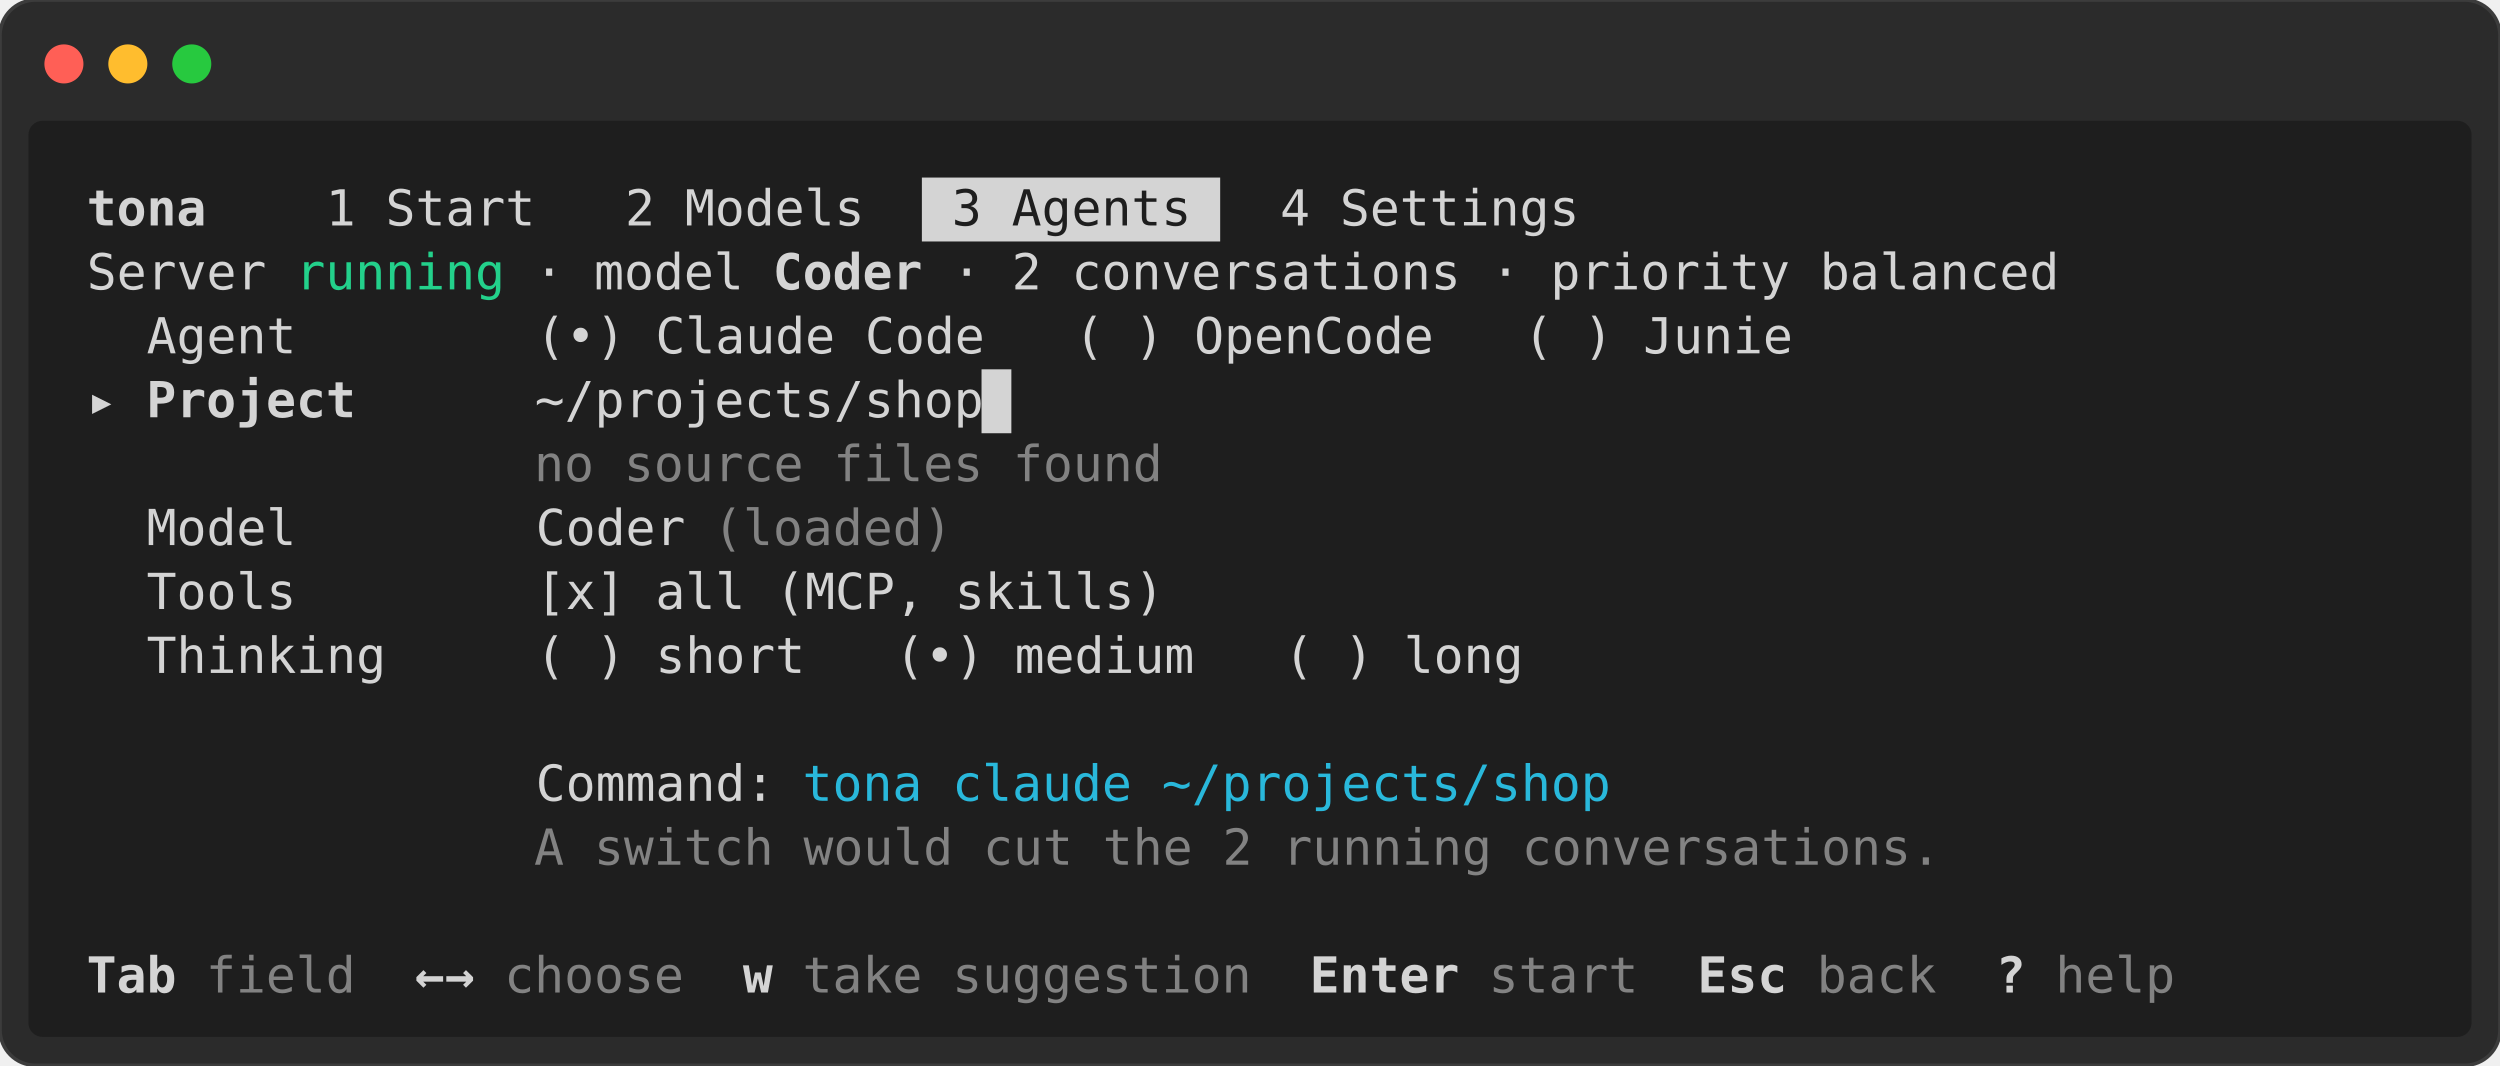
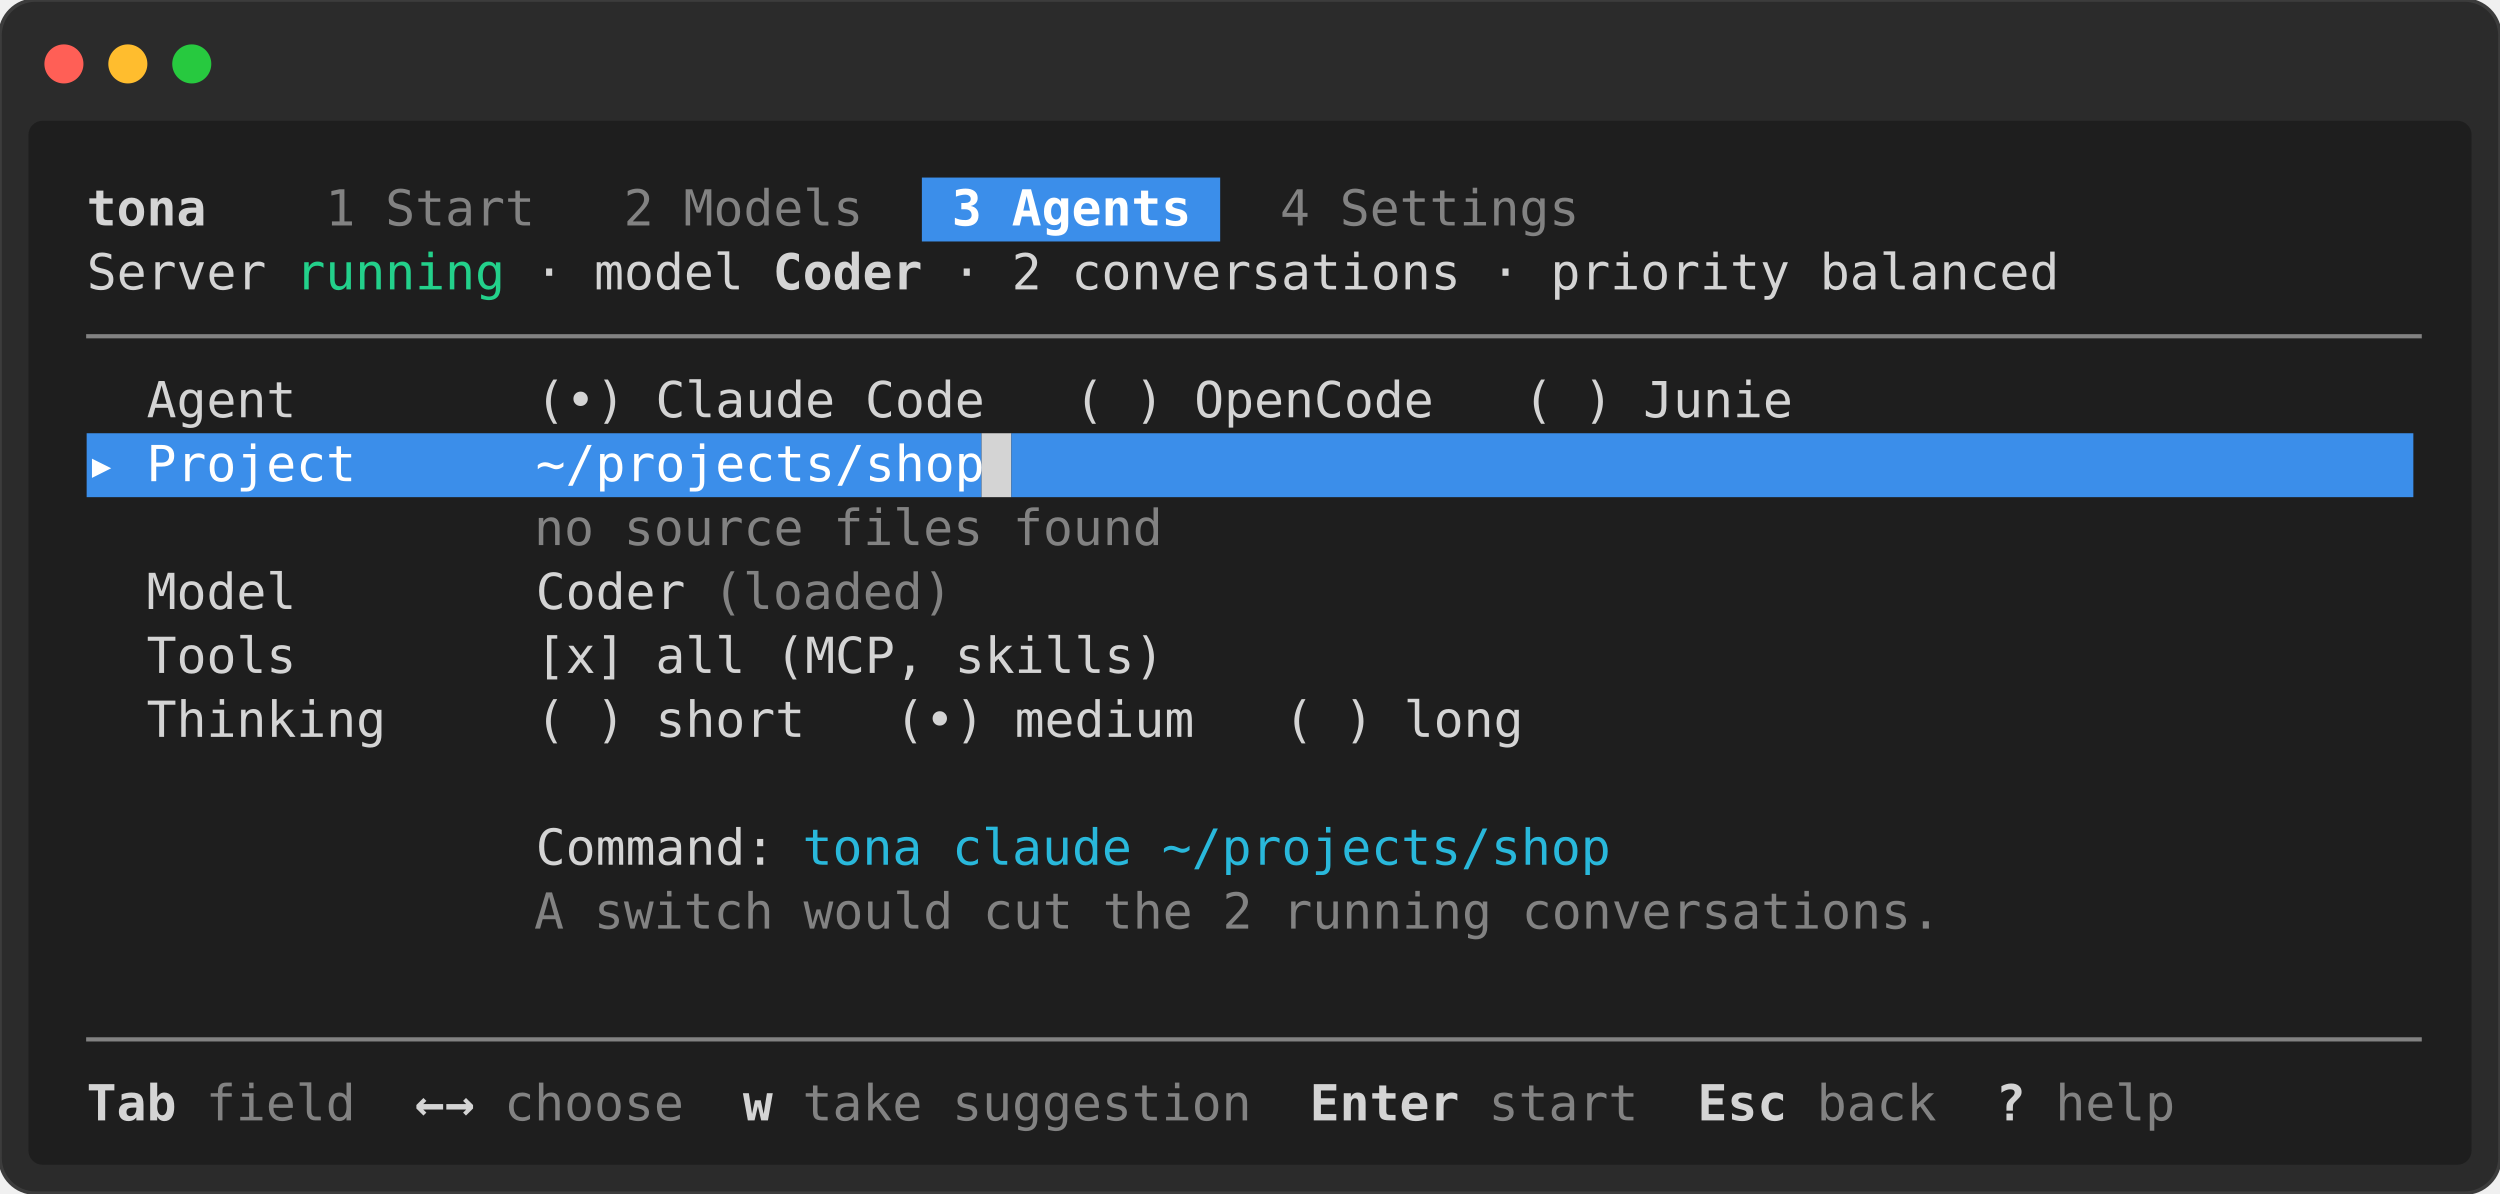
- <svg xmlns="http://www.w3.org/2000/svg" width="704" height="300" viewBox="0 0 704 300" role="img" aria-label="terminal">
-   <rect width="704" height="300" rx="10" fill="#2b2b2b" stroke="#3c3c3c" />
-   <rect x="8.0" y="34" width="688" height="258" rx="4" fill="#1e1e1e" />
+ <svg xmlns="http://www.w3.org/2000/svg" width="704" height="336" viewBox="0 0 704 336" role="img" aria-label="terminal">
+   <rect width="704" height="336" rx="10" fill="#2b2b2b" stroke="#3c3c3c" />
+   <rect x="8.0" y="34" width="688" height="294" rx="4" fill="#1e1e1e" />
  <circle cx="18" cy="18.0" r="5.5" fill="#ff5f56" />
  <circle cx="36" cy="18.0" r="5.5" fill="#ffbd2e" />
  <circle cx="54" cy="18.0" r="5.5" fill="#27c93f" />
-   <rect x="259.6" y="50.0" width="84.0" height="18" fill="#d4d4d4" />
-   <rect x="276.4" y="104.0" width="8.4" height="18" fill="#d4d4d4" />
+   <rect x="259.6" y="50.0" width="84.0" height="18" fill="#3b8eea" />
+   <rect x="24.4" y="122.0" width="252.0" height="18" fill="#3b8eea" />
+   <rect x="276.4" y="122.0" width="8.4" height="18" fill="#d4d4d4" />
+   <rect x="284.8" y="122.0" width="394.8" height="18" fill="#3b8eea" />
  <g font-family="'JetBrains Mono','Cascadia Mono','DejaVu Sans Mono','Menlo','Consolas','Liberation Mono',monospace" font-size="14" xml:space="preserve">
    <text x="24.4" y="63.5" textLength="33.6" fill="#d4d4d4" font-weight="bold">tona</text>
-     <text x="58.0" y="63.5" textLength="201.6" fill="#d4d4d4">    1 Start   2 Models  </text>
-     <text x="259.6" y="63.5" textLength="84.0" fill="#1e1e1e"> 3 Agents </text>
-     <text x="343.6" y="63.5" textLength="344.4" fill="#d4d4d4">  4 Settings                             </text>
+     <text x="83.2" y="63.5" textLength="75.6" fill="#828282"> 1 Start </text>
+     <text x="167.2" y="63.5" textLength="84.0" fill="#828282"> 2 Models </text>
+     <text x="259.6" y="63.5" textLength="84.0" fill="#ffffff" font-weight="bold"> 3 Agents </text>
+     <text x="352.0" y="63.5" textLength="100.8" fill="#828282"> 4 Settings </text>
    <text x="16.0" y="81.5" textLength="67.2" fill="#d4d4d4"> Server </text>
    <text x="83.2" y="81.5" textLength="58.8" fill="#23d18b">running</text>
    <text x="142.0" y="81.5" textLength="75.6" fill="#d4d4d4"> · model </text>
    <text x="217.6" y="81.5" textLength="42.0" fill="#d4d4d4" font-weight="bold">Coder</text>
    <text x="259.6" y="81.5" textLength="428.4" fill="#d4d4d4"> · 2 conversations · priority balanced             </text>
-     <text x="16.0" y="99.5" textLength="672.0" fill="#d4d4d4">   Agent        (•) Claude Code   ( ) OpenCode   ( ) Junie                      </text>
-     <text x="16.0" y="117.5" textLength="25.2" fill="#d4d4d4"> ▸ </text>
-     <text x="41.2" y="117.5" textLength="58.8" fill="#d4d4d4" font-weight="bold">Project</text>
-     <text x="100.0" y="117.5" textLength="176.4" fill="#d4d4d4">      ~/projects/shop</text>
-     <text x="150.4" y="135.5" textLength="176.4" fill="#828282">no source files found</text>
-     <text x="16.0" y="153.5" textLength="184.8" fill="#d4d4d4">   Model        Coder </text>
-     <text x="200.8" y="153.5" textLength="67.2" fill="#828282">(loaded)</text>
-     <text x="16.0" y="171.5" textLength="672.0" fill="#d4d4d4">   Tools        [x] all (MCP, skills)                                           </text>
-     <text x="16.0" y="189.5" textLength="672.0" fill="#d4d4d4">   Thinking     ( ) short   (•) medium   ( ) long                               </text>
-     <text x="16.0" y="225.5" textLength="210.0" fill="#d4d4d4">                Command: </text>
-     <text x="226.0" y="225.5" textLength="226.8" fill="#29b8db">tona claude ~/projects/shop</text>
-     <text x="150.4" y="243.5" textLength="394.8" fill="#828282">A switch would cut the 2 running conversations.</text>
-     <text x="24.4" y="279.5" textLength="25.2" fill="#d4d4d4" font-weight="bold">Tab</text>
-     <text x="58.0" y="279.5" textLength="42.0" fill="#828282">field</text>
-     <text x="116.8" y="279.5" textLength="16.8" fill="#d4d4d4" font-weight="bold">←→</text>
-     <text x="142.0" y="279.5" textLength="50.4" fill="#828282">choose</text>
-     <text x="209.2" y="279.5" textLength="8.4" fill="#d4d4d4" font-weight="bold">w</text>
-     <text x="226.0" y="279.5" textLength="126.0" fill="#828282">take suggestion</text>
-     <text x="368.8" y="279.5" textLength="42.0" fill="#d4d4d4" font-weight="bold">Enter</text>
-     <text x="419.2" y="279.5" textLength="42.0" fill="#828282">start</text>
-     <text x="478.0" y="279.5" textLength="25.2" fill="#d4d4d4" font-weight="bold">Esc</text>
-     <text x="511.6" y="279.5" textLength="33.6" fill="#828282">back</text>
-     <text x="562.0" y="279.5" textLength="8.4" fill="#d4d4d4" font-weight="bold">?</text>
-     <text x="578.8" y="279.5" textLength="33.6" fill="#828282">help</text>
+     <text x="24.4" y="99.5" textLength="655.2" fill="#828282">──────────────────────────────────────────────────────────────────────────────</text>
+     <text x="16.0" y="117.5" textLength="672.0" fill="#d4d4d4">   Agent        (•) Claude Code   ( ) OpenCode   ( ) Junie                      </text>
+     <text x="24.4" y="135.5" textLength="252.0" fill="#ffffff">▸ Project      ~/projects/shop</text>
+     <text x="150.4" y="153.5" textLength="176.4" fill="#828282">no source files found</text>
+     <text x="16.0" y="171.5" textLength="184.8" fill="#d4d4d4">   Model        Coder </text>
+     <text x="200.8" y="171.5" textLength="67.2" fill="#828282">(loaded)</text>
+     <text x="16.0" y="189.5" textLength="672.0" fill="#d4d4d4">   Tools        [x] all (MCP, skills)                                           </text>
+     <text x="16.0" y="207.5" textLength="672.0" fill="#d4d4d4">   Thinking     ( ) short   (•) medium   ( ) long                               </text>
+     <text x="16.0" y="243.5" textLength="210.0" fill="#d4d4d4">                Command: </text>
+     <text x="226.0" y="243.5" textLength="226.8" fill="#29b8db">tona claude ~/projects/shop</text>
+     <text x="150.4" y="261.5" textLength="394.8" fill="#828282">A switch would cut the 2 running conversations.</text>
+     <text x="24.4" y="297.5" textLength="655.2" fill="#828282">──────────────────────────────────────────────────────────────────────────────</text>
+     <text x="24.4" y="315.5" textLength="25.2" fill="#d4d4d4" font-weight="bold">Tab</text>
+     <text x="58.0" y="315.5" textLength="42.0" fill="#828282">field</text>
+     <text x="116.8" y="315.5" textLength="16.8" fill="#d4d4d4" font-weight="bold">←→</text>
+     <text x="142.0" y="315.5" textLength="50.4" fill="#828282">choose</text>
+     <text x="209.2" y="315.5" textLength="8.4" fill="#d4d4d4" font-weight="bold">w</text>
+     <text x="226.0" y="315.5" textLength="126.0" fill="#828282">take suggestion</text>
+     <text x="368.8" y="315.5" textLength="42.0" fill="#d4d4d4" font-weight="bold">Enter</text>
+     <text x="419.2" y="315.5" textLength="42.0" fill="#828282">start</text>
+     <text x="478.0" y="315.5" textLength="25.2" fill="#d4d4d4" font-weight="bold">Esc</text>
+     <text x="511.6" y="315.5" textLength="33.6" fill="#828282">back</text>
+     <text x="562.0" y="315.5" textLength="8.4" fill="#d4d4d4" font-weight="bold">?</text>
+     <text x="578.8" y="315.5" textLength="33.6" fill="#828282">help</text>
  </g>
</svg>
